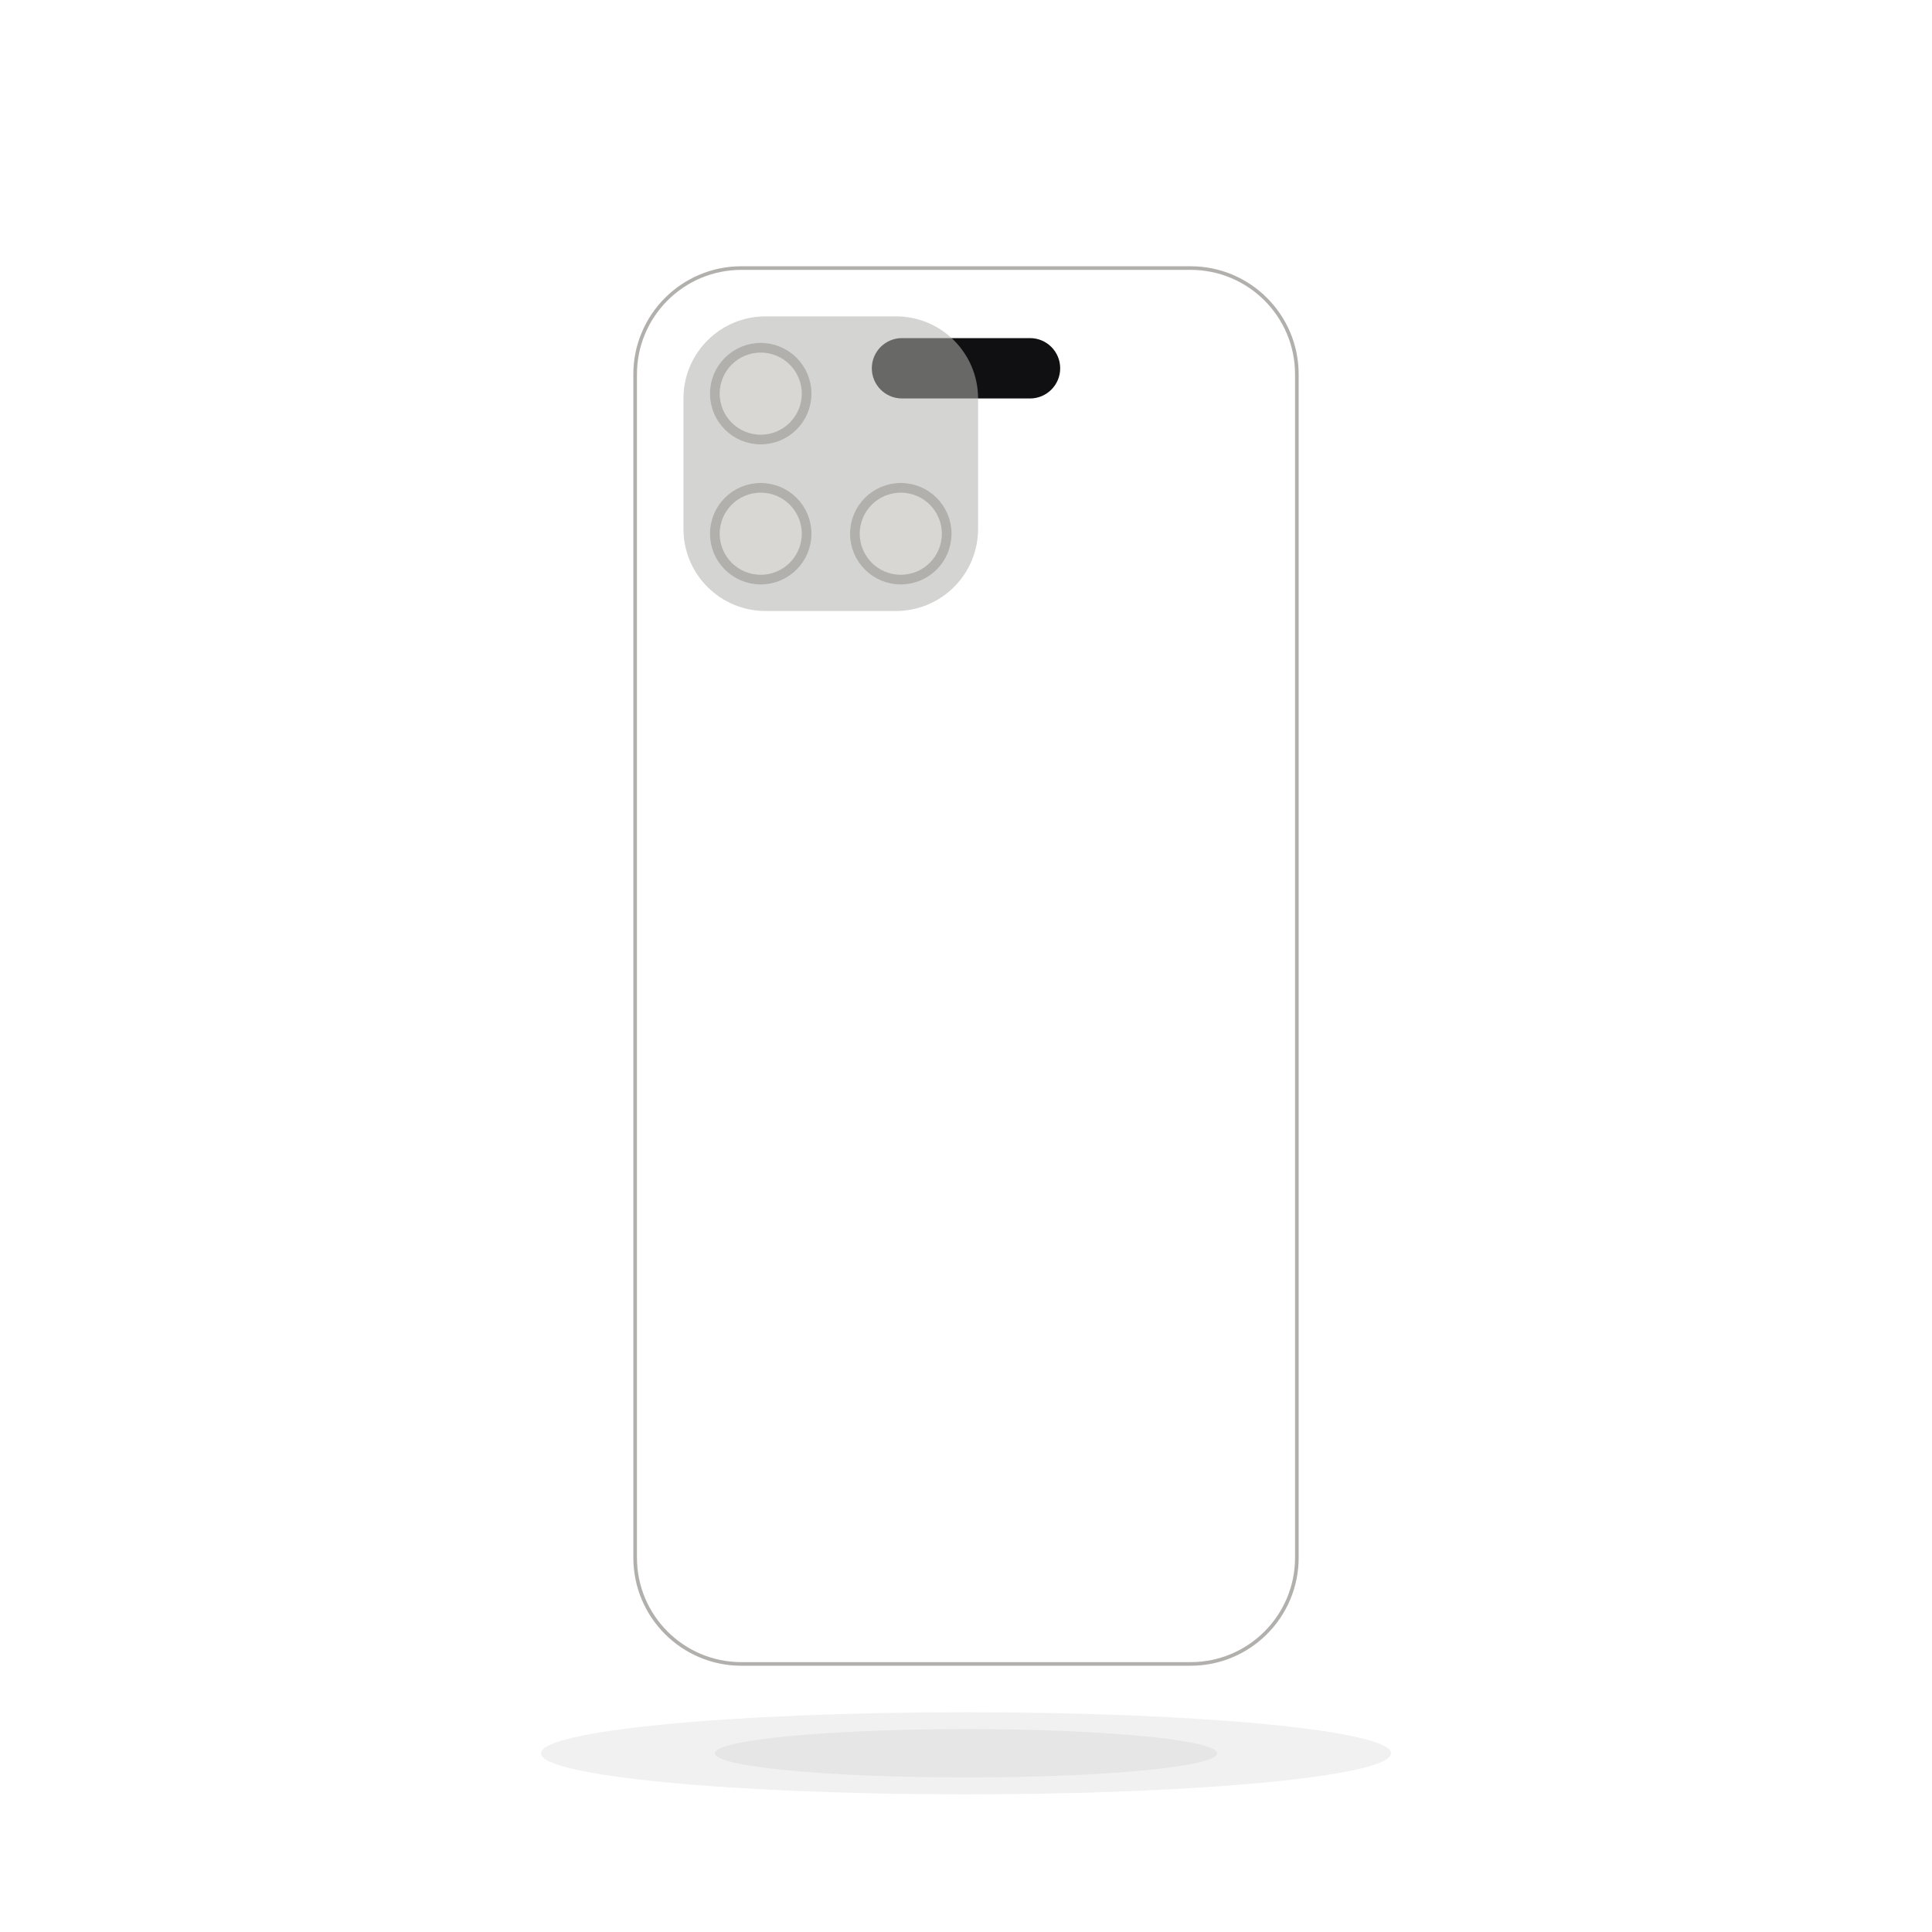
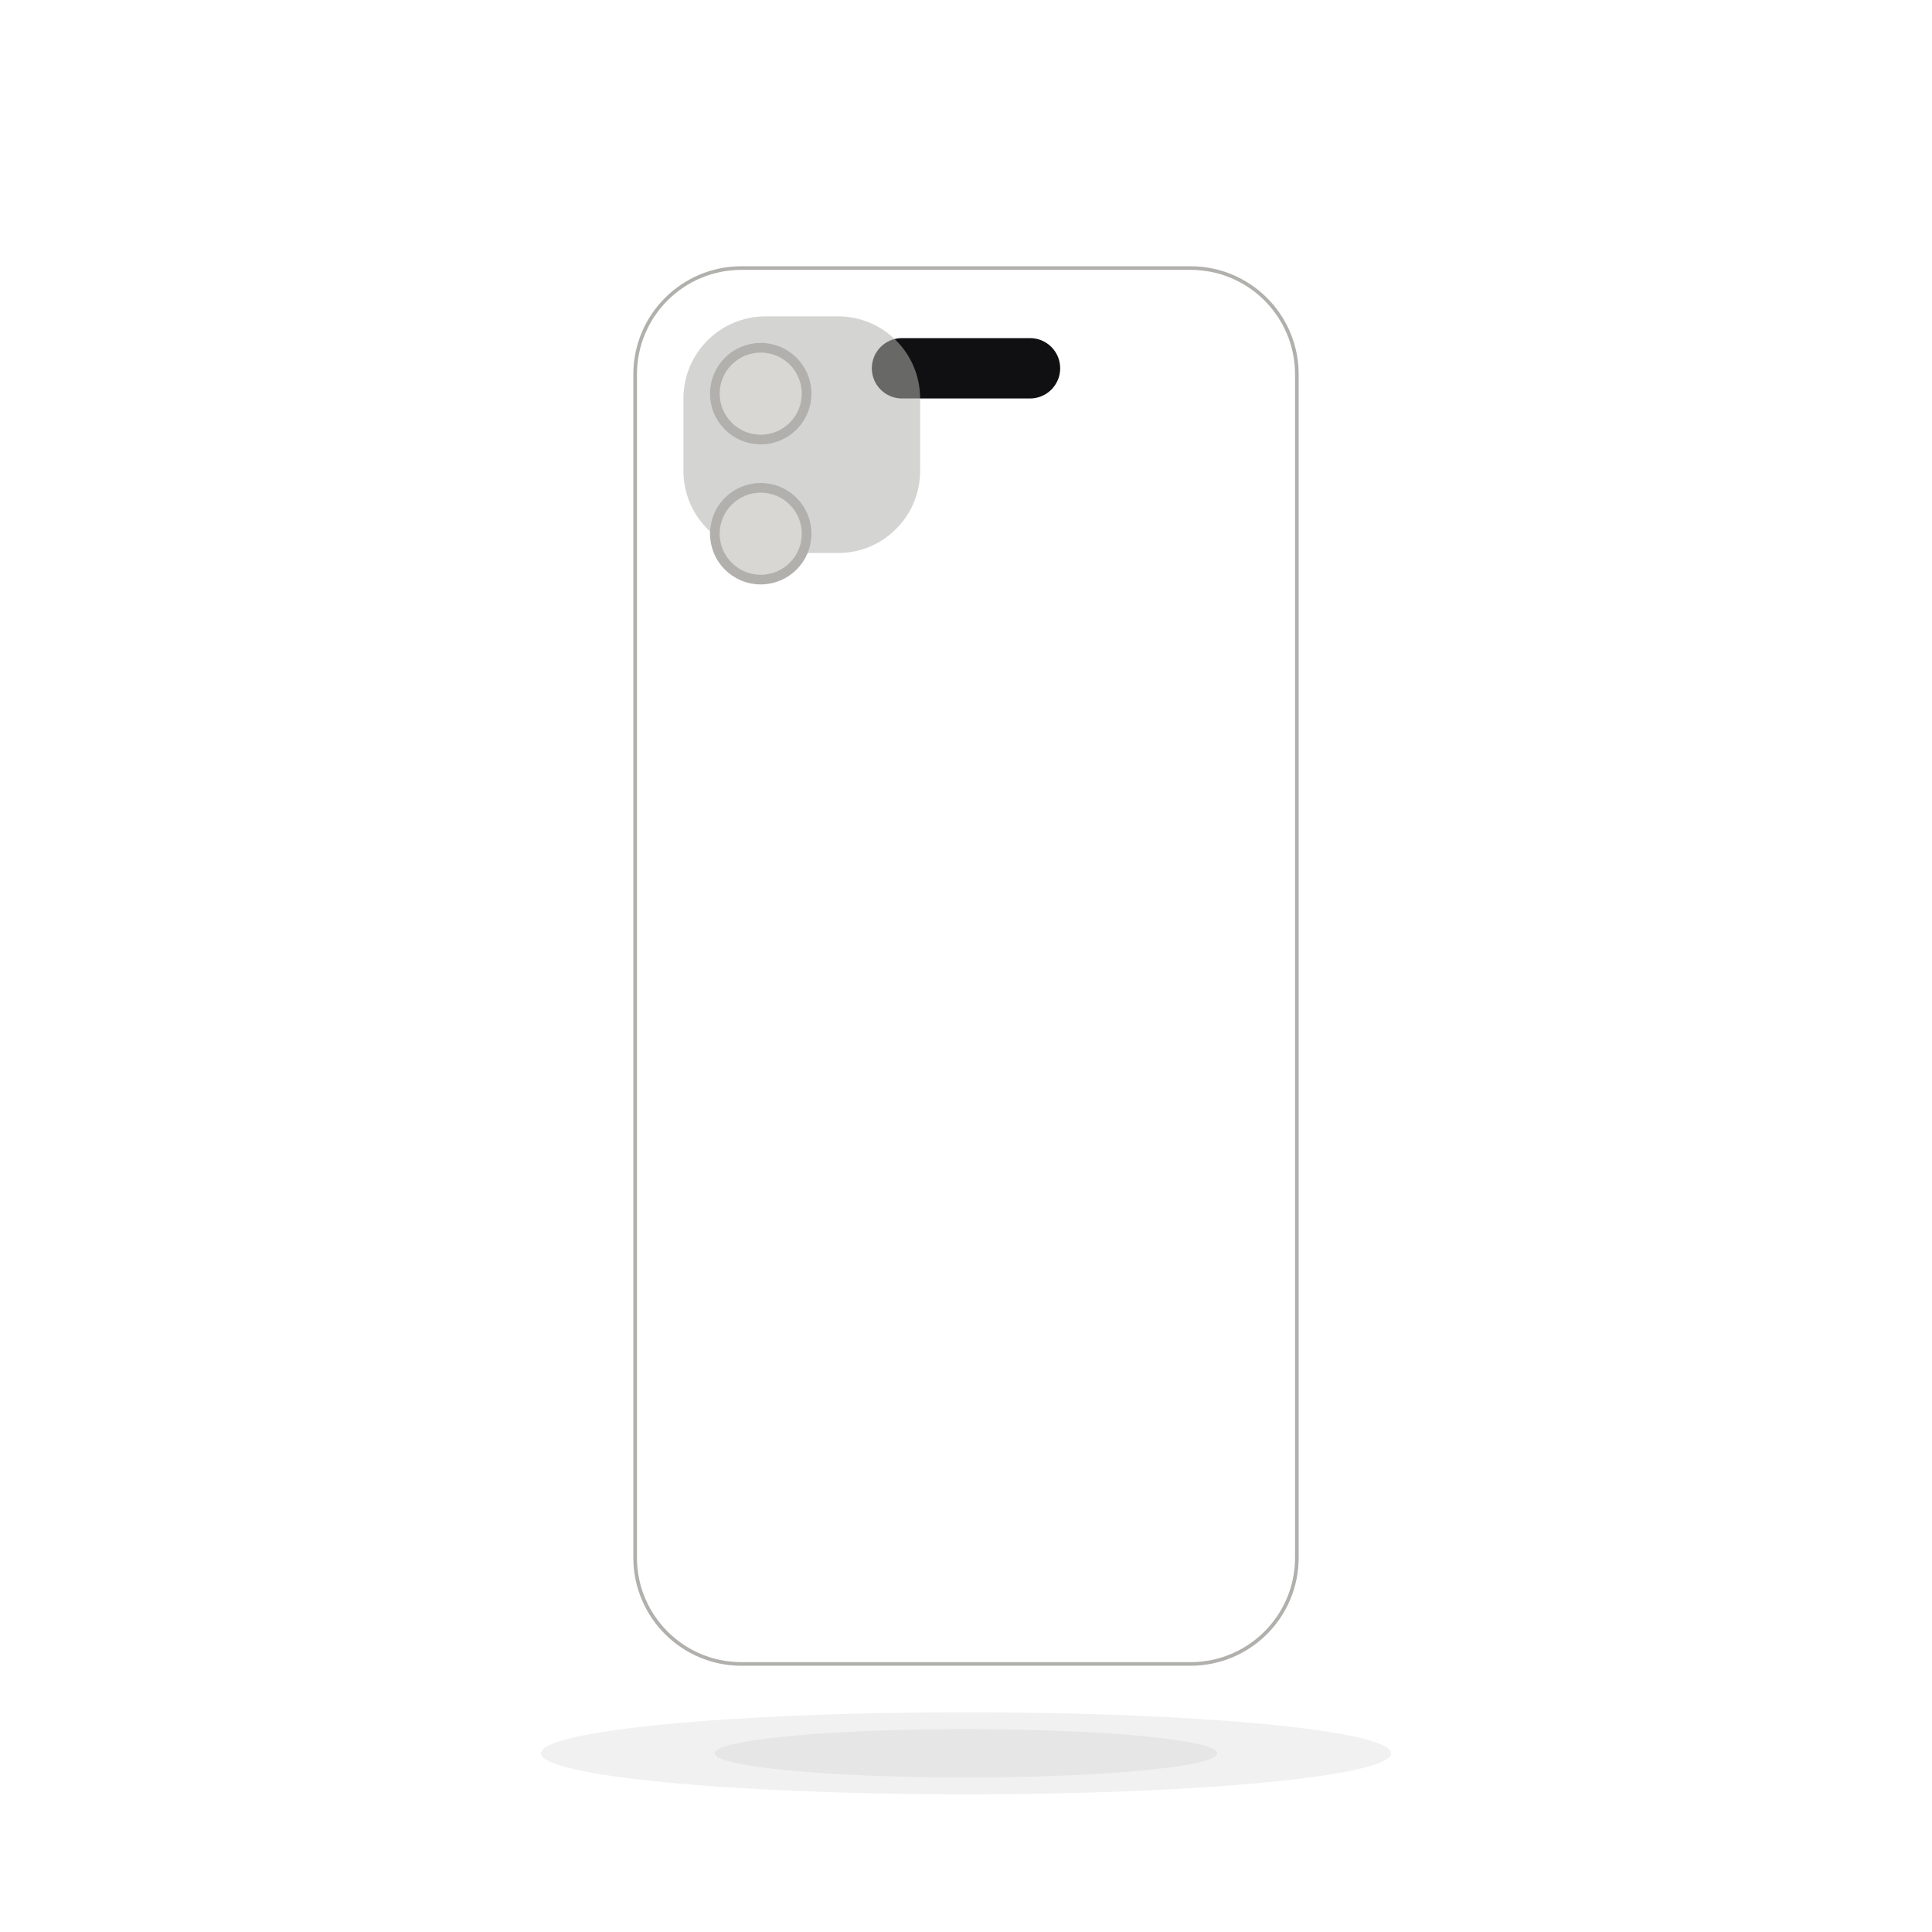
- <svg xmlns="http://www.w3.org/2000/svg" viewBox="0 0 800 800" width="800" height="800" role="img" aria-label="Poco F8 Pro 512 GB">
+ <svg xmlns="http://www.w3.org/2000/svg" viewBox="0 0 800 800" width="800" height="800" role="img" aria-label="Samsung Galaxy A17 Ds 256 GB">
  <rect width="800" height="800" fill="#FFFFFF" />
  <ellipse cx="400" cy="726" rx="176" ry="17" fill="#000" opacity=".055" />
  <ellipse cx="400" cy="726" rx="104" ry="10" fill="#000" opacity=".05" />
  <rect x="263.0" y="111.0" width="274" height="578" rx="44" fill="url(#cuerpo)" stroke="#B1B0AD" stroke-width="1.5" />
  <rect x="279.0" y="127.0" width="242" height="554" rx="34" fill="url(#pantalla)" />
  <rect x="361" y="140.0" width="78" height="25" rx="12.5" fill="#101012" />
-   <rect x="283.0" y="131.0" width="122" height="122" rx="34" fill="#B1B0AD" opacity=".55" />
+   <rect x="283.0" y="131.0" width="98" height="98" rx="34" fill="#B1B0AD" opacity=".55" />
  <circle cx="315.0" cy="163.0" r="19" fill="#D8D7D4" stroke="#B1B0AD" stroke-width="4" />
  <circle cx="315.0" cy="221.0" r="19" fill="#D8D7D4" stroke="#B1B0AD" stroke-width="4" />
-   <circle cx="373.0" cy="221.0" r="19" fill="#D8D7D4" stroke="#B1B0AD" stroke-width="4" />
  <rect x="263.0" y="111.0" width="274" height="578" rx="44" fill="url(#brillo)" />
</svg>
